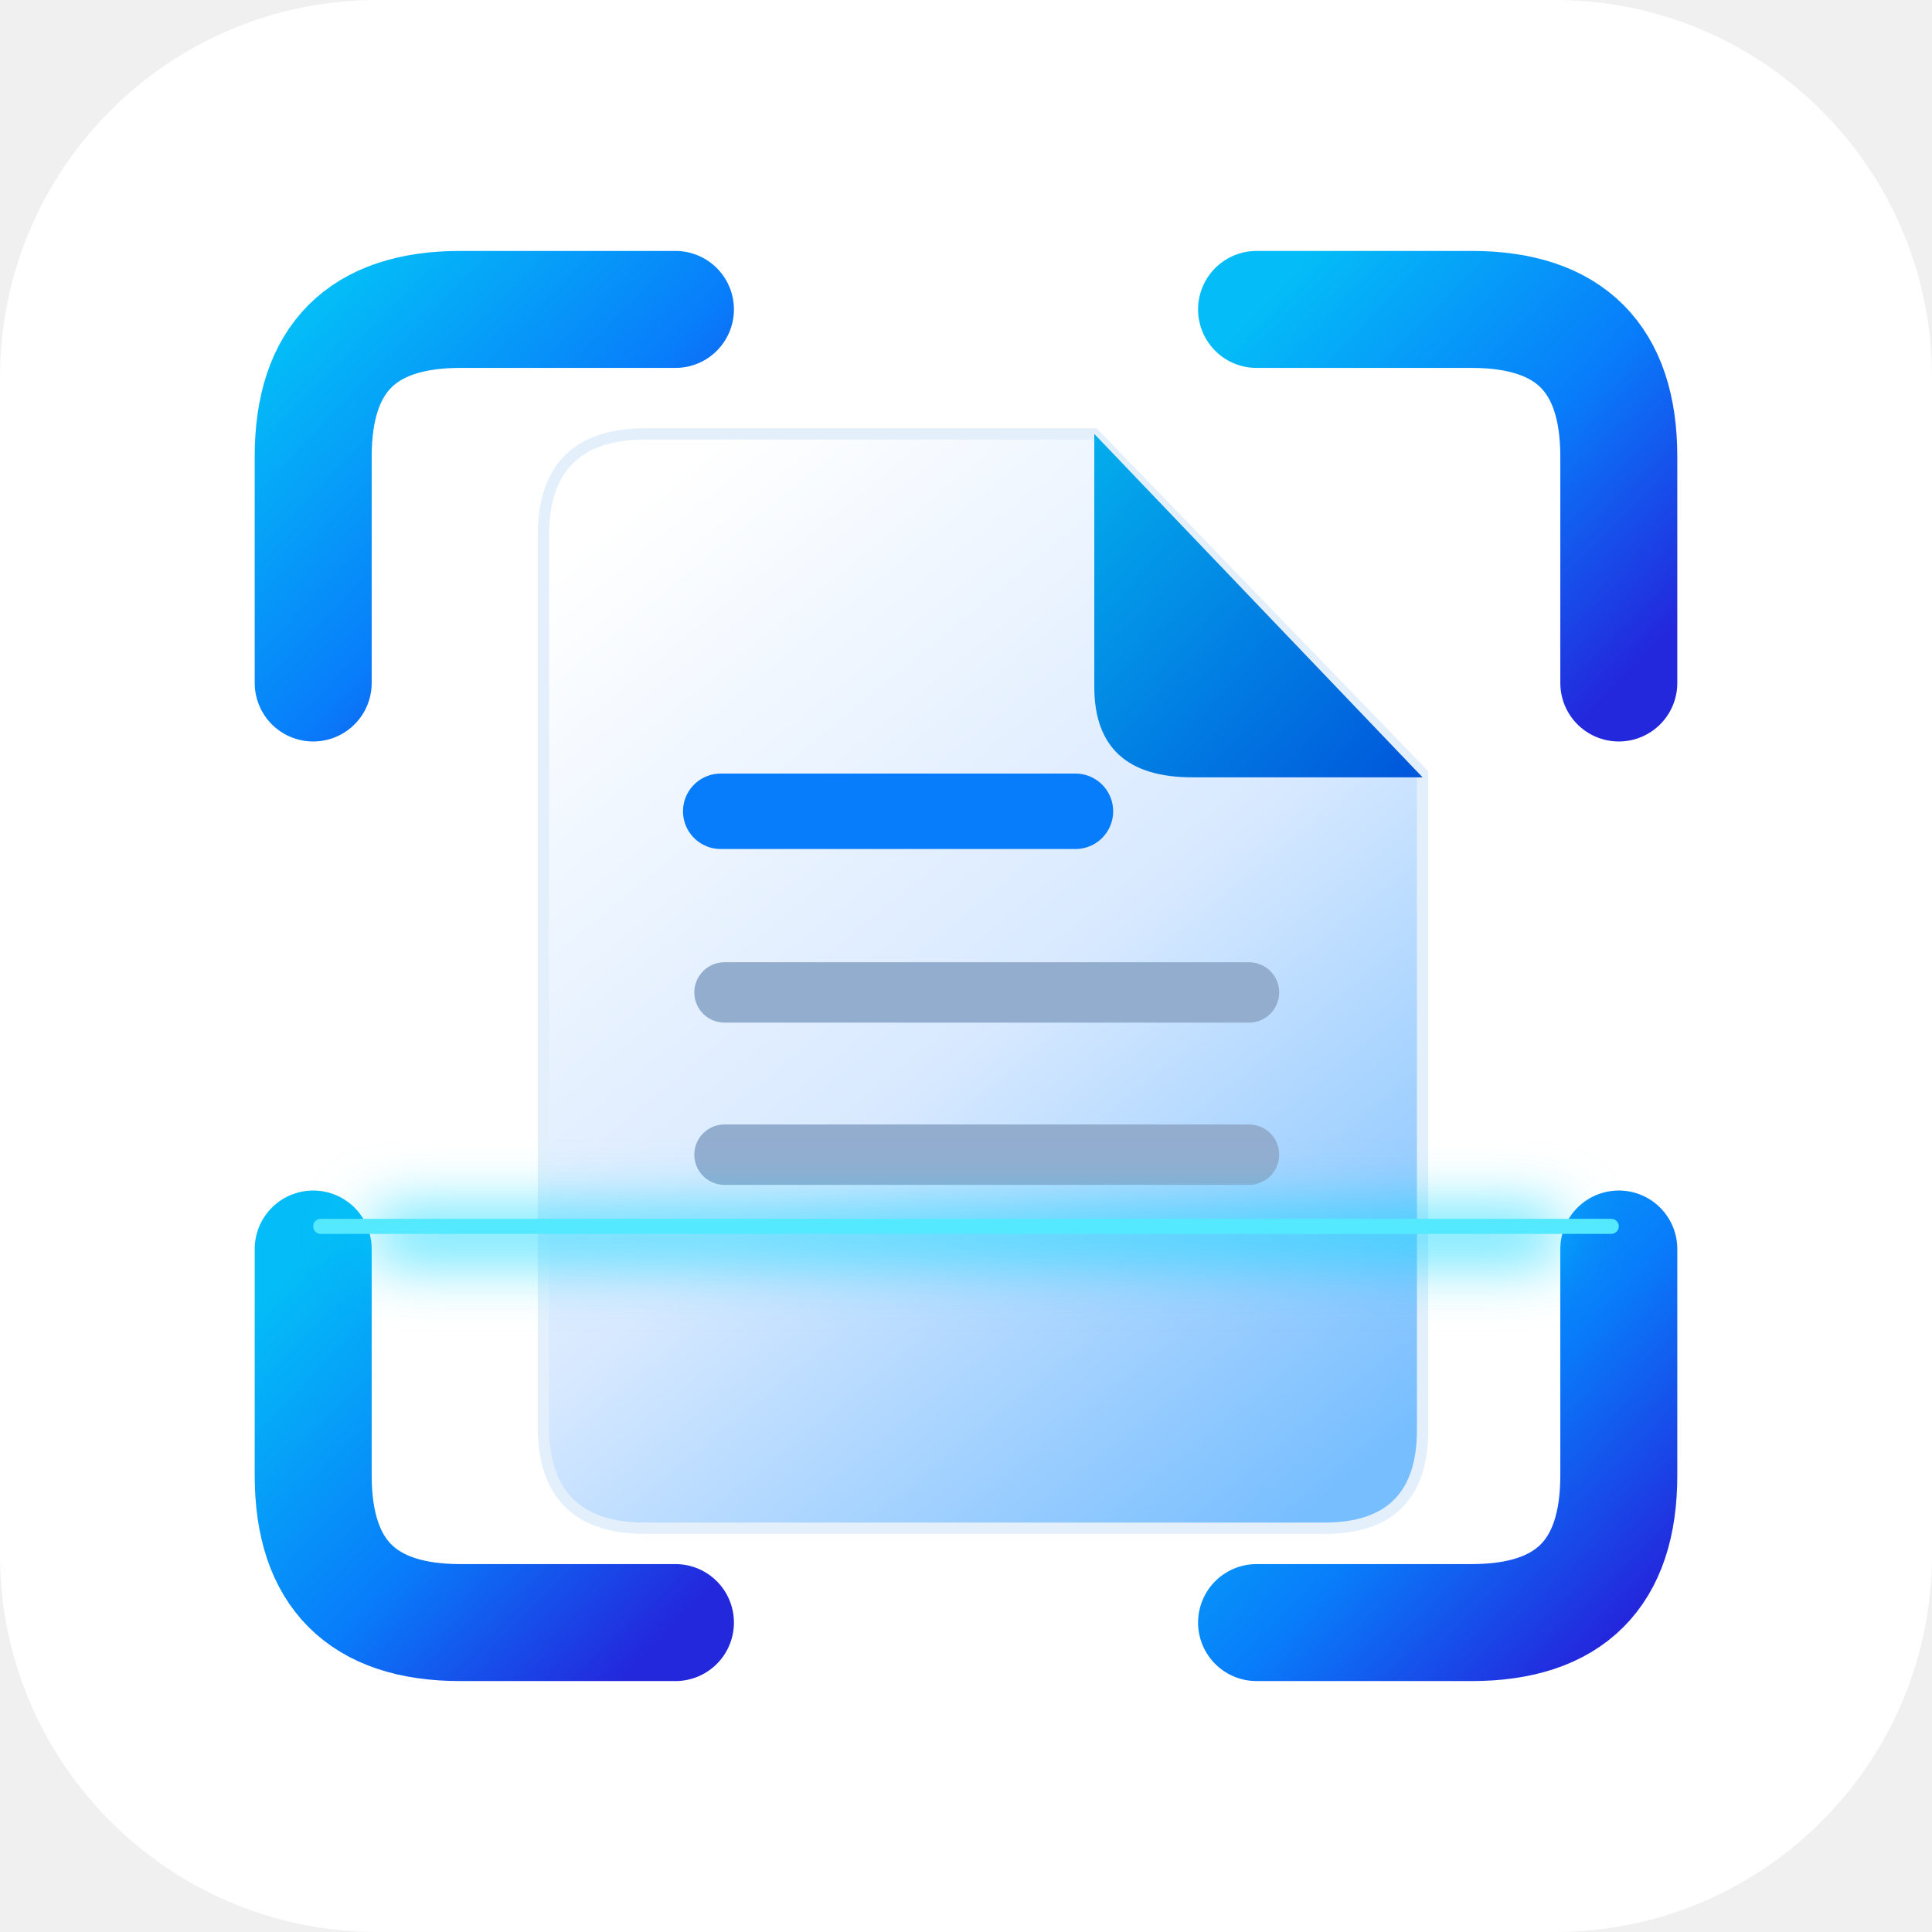
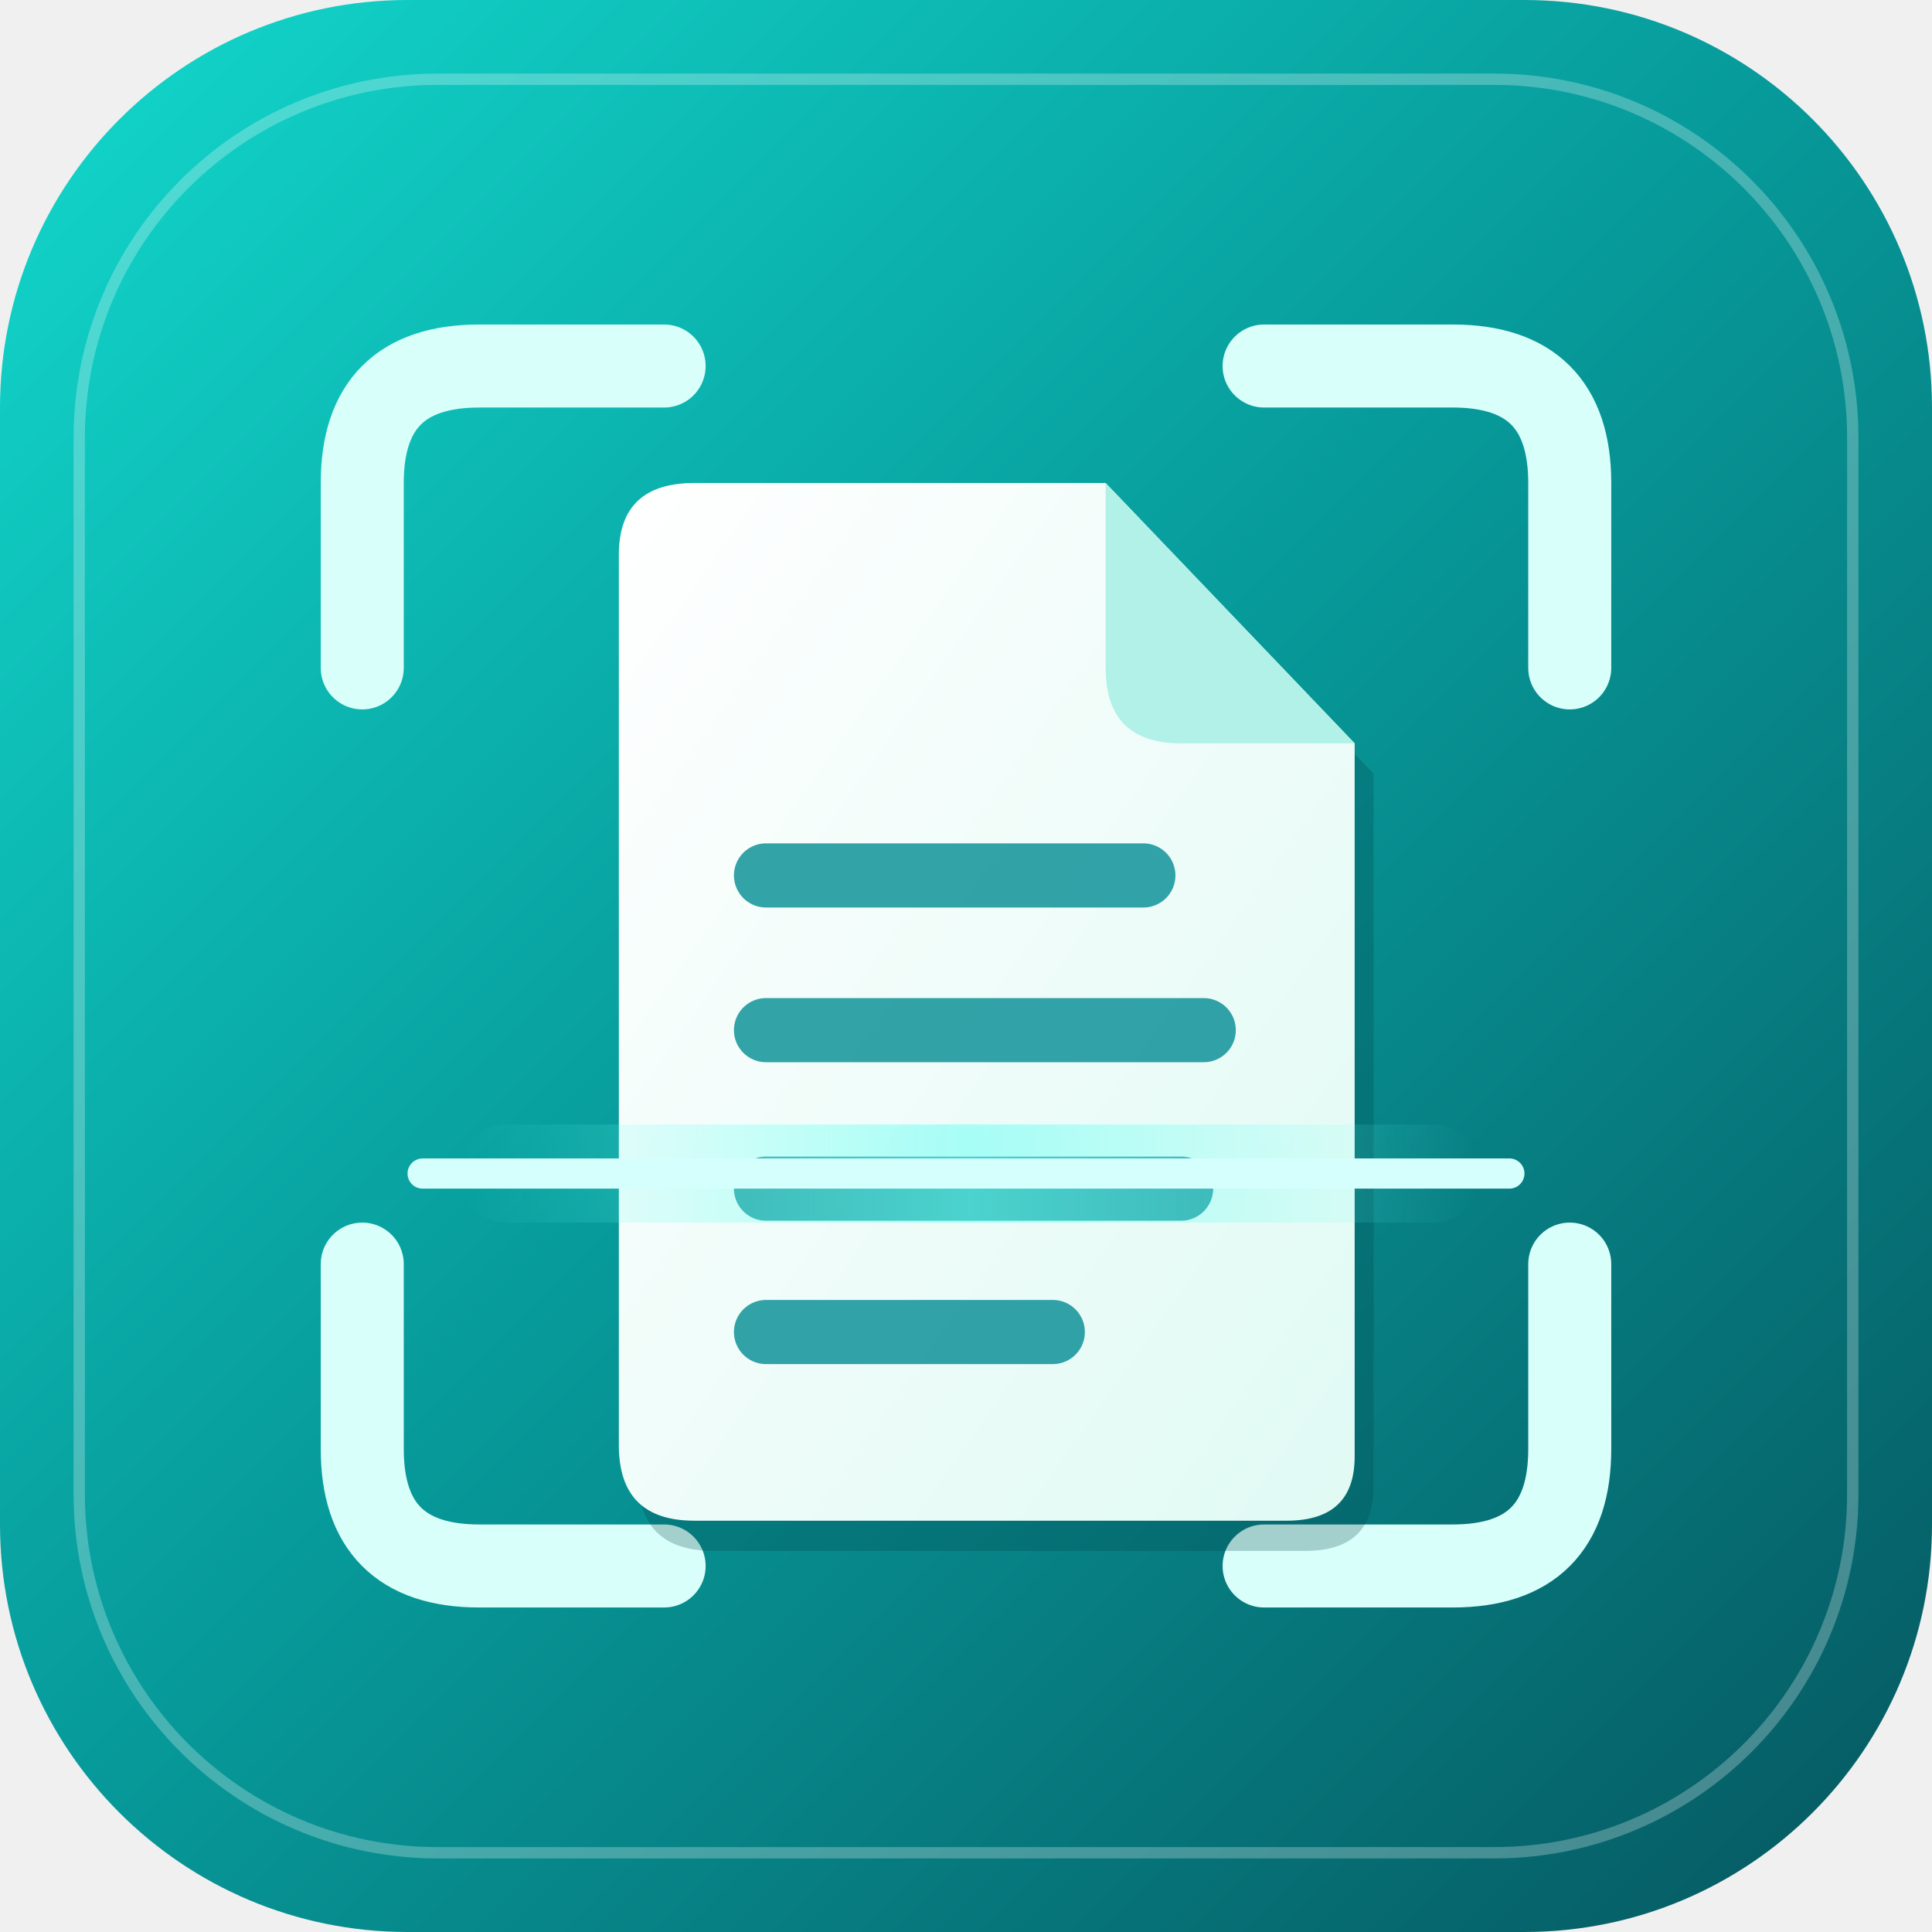
- <svg xmlns="http://www.w3.org/2000/svg" viewBox="0 0 512 512" role="img" aria-label="RivoScan document scanner">
+ <svg xmlns="http://www.w3.org/2000/svg" viewBox="0 0 512 512" role="img" aria-label="RivoScan turquoise document scanner">
  <defs>
-     <linearGradient id="scan" x1="0%" x2="100%" y1="0%" y2="100%">
-       <stop offset="0" stop-color="#04bcf7" />
-       <stop offset=".55" stop-color="#087dfa" />
-       <stop offset="1" stop-color="#2328dd" />
+     <linearGradient id="bg" x1="0" x2="1" y1="0" y2="1">
+       <stop stop-color="#13D9CD" />
+       <stop offset=".48" stop-color="#079A9A" />
+       <stop offset="1" stop-color="#06565F" />
    </linearGradient>
-     <linearGradient id="paper" x1="20%" y1="0%" x2="85%" y2="100%">
-       <stop offset="0" stop-color="#ffffff" />
-       <stop offset=".52" stop-color="#d8e9ff" />
-       <stop offset="1" stop-color="#77beff" />
+     <linearGradient id="paper" x1="0" x2="1" y1="0" y2="1">
+       <stop stop-color="#FFFFFF" />
+       <stop offset="1" stop-color="#E0FAF4" />
    </linearGradient>
-     <linearGradient id="fold" x1="0%" y1="0%" x2="100%" y2="100%">
-       <stop stop-color="#03aeec" />
-       <stop offset="1" stop-color="#0056db" />
+     <linearGradient id="laser" x1="0" x2="1">
+       <stop stop-color="#64FFF2" stop-opacity="0" />
+       <stop offset=".5" stop-color="#64FFF2" />
+       <stop offset="1" stop-color="#64FFF2" stop-opacity="0" />
    </linearGradient>
-     <filter id="glow" x="-30%" y="-400%" width="160%" height="900%">
-       <feGaussianBlur stdDeviation="8" />
-     </filter>
  </defs>
-   <rect width="512" height="512" rx="100" fill="#fff" />
-   <g fill="none" stroke="url(#scan)" stroke-width="31" stroke-linecap="round" stroke-linejoin="round">
-     <path d="M83 181v-60q0-39 39-39h57" />
-     <path d="M333 82h57q39 0 39 39v60" />
-     <path d="M83 331v60q0 39 39 39h57" />
-     <path d="M333 430h57q39 0 39-39v-60" />
+   <rect width="512" height="512" rx="108" fill="url(#bg)" />
+   <rect x="21" y="21" width="470" height="470" rx="95" fill="none" stroke="#FFFFFF" stroke-opacity=".26" stroke-width="3" />
+   <g fill="none" stroke="#D9FFFA" stroke-width="22" stroke-linecap="round" stroke-linejoin="round">
+     <path d="M96 177v-49q0-31 31-31h49" />
+     <path d="M335 97h50q31 0 31 31v49" />
+     <path d="M96 335v49q0 31 31 31h49" />
+     <path d="M335 415h50q31 0 31-31v-49" />
  </g>
-   <path d="M171 115h119l87 90v174q0 26-26 26H171q-27 0-27-27V142q0-27 27-27Z" fill="url(#paper)" stroke="#e3f0fc" stroke-width="3" />
-   <path d="M290 115v67q0 24 26 24h61Z" fill="url(#fold)" />
-   <path d="M191 215h94" stroke="#087dfb" stroke-width="20" stroke-linecap="round" />
-   <path d="M192 263h139M192 306h139" stroke="#93adcf" stroke-width="16" stroke-linecap="round" />
-   <rect x="98" y="321" width="316" height="13" rx="6" fill="#02d5ff" opacity=".7" filter="url(#glow)" />
-   <rect x="83" y="323" width="346" height="4" rx="2" fill="#54e9ff" />
+   <path d="M184 128h109l66 69v189q0 17-18 17H184q-20 0-20-20V147q0-19 20-19Z" fill="#003E49" opacity=".25" transform="translate(5 8)" />
+   <path d="M184 128h109l66 69v189q0 17-18 17H184q-20 0-20-20V147q0-19 20-19Z" fill="url(#paper)" />
+   <path d="M293 128v49q0 20 20 20h46Z" fill="#B2F1E8" />
+   <path d="M203 232h100M203 273h116M203 315h110M203 353h76" fill="none" stroke="#078F95" stroke-width="17" stroke-linecap="round" opacity=".82" />
+   <rect x="122" y="298" width="270" height="26" rx="12" fill="url(#laser)" opacity=".52" />
+   <path d="M112 311h288" stroke="#D5FFFD" stroke-width="8" stroke-linecap="round" />
</svg>
